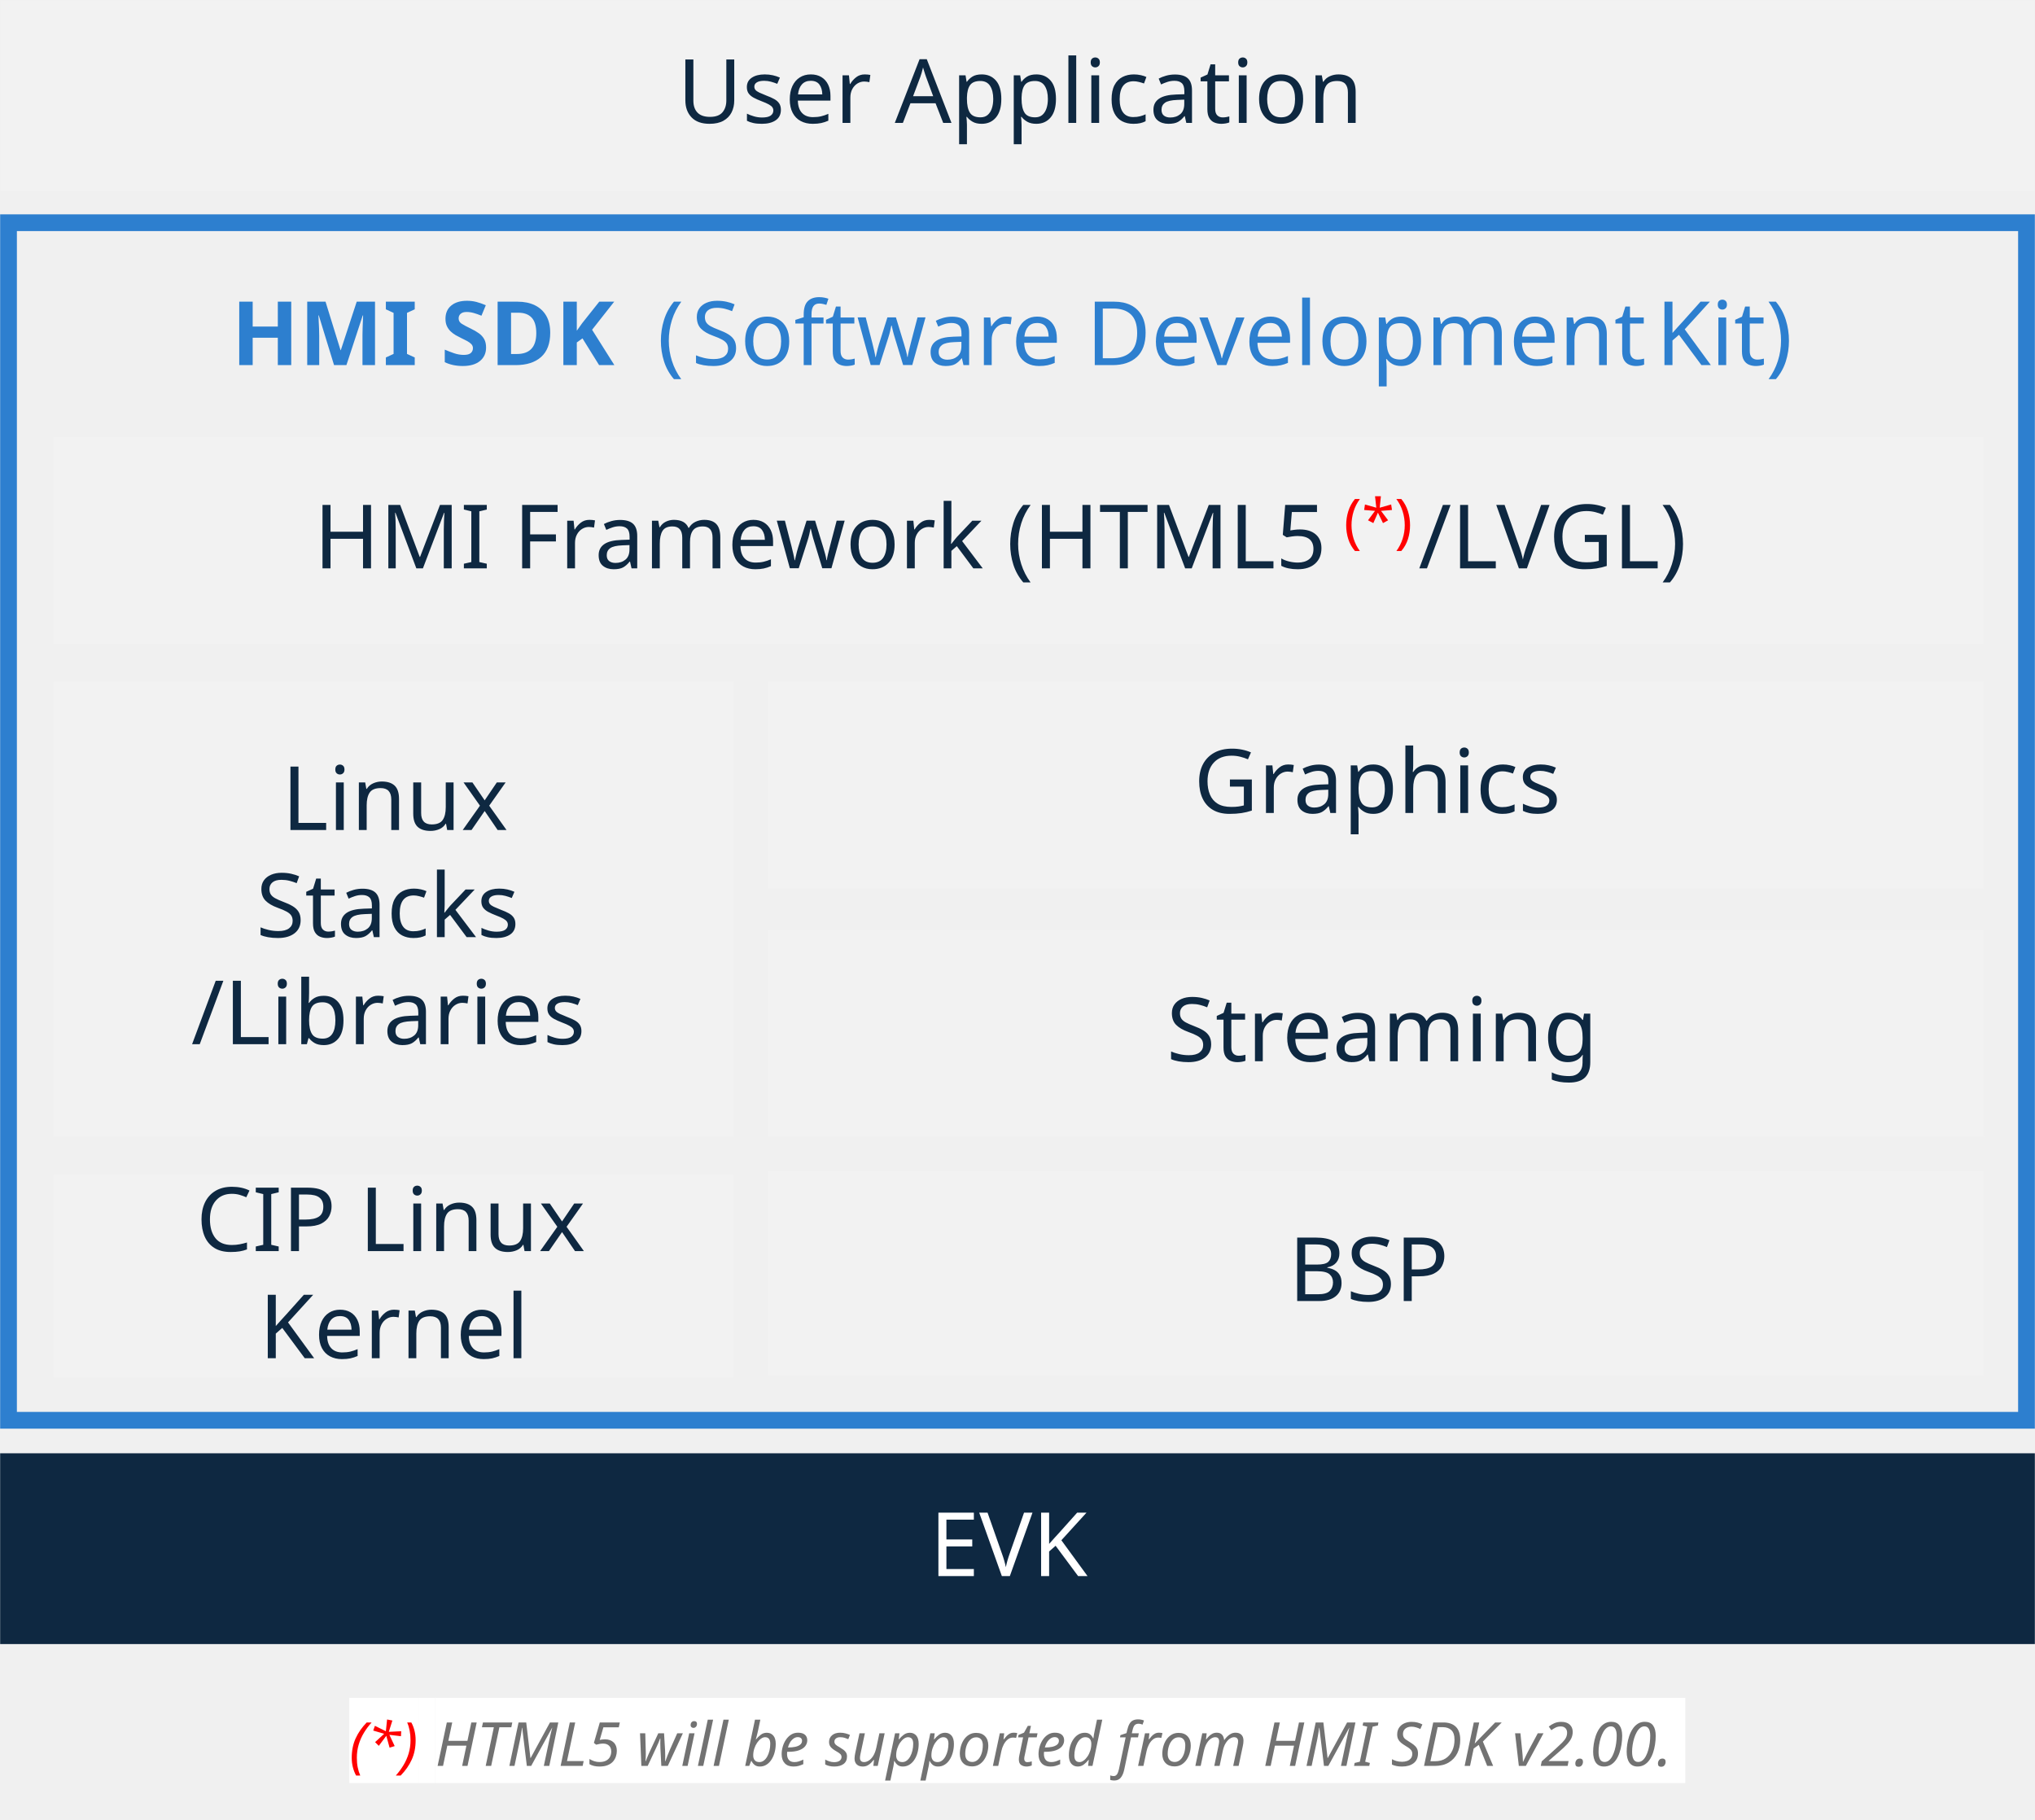
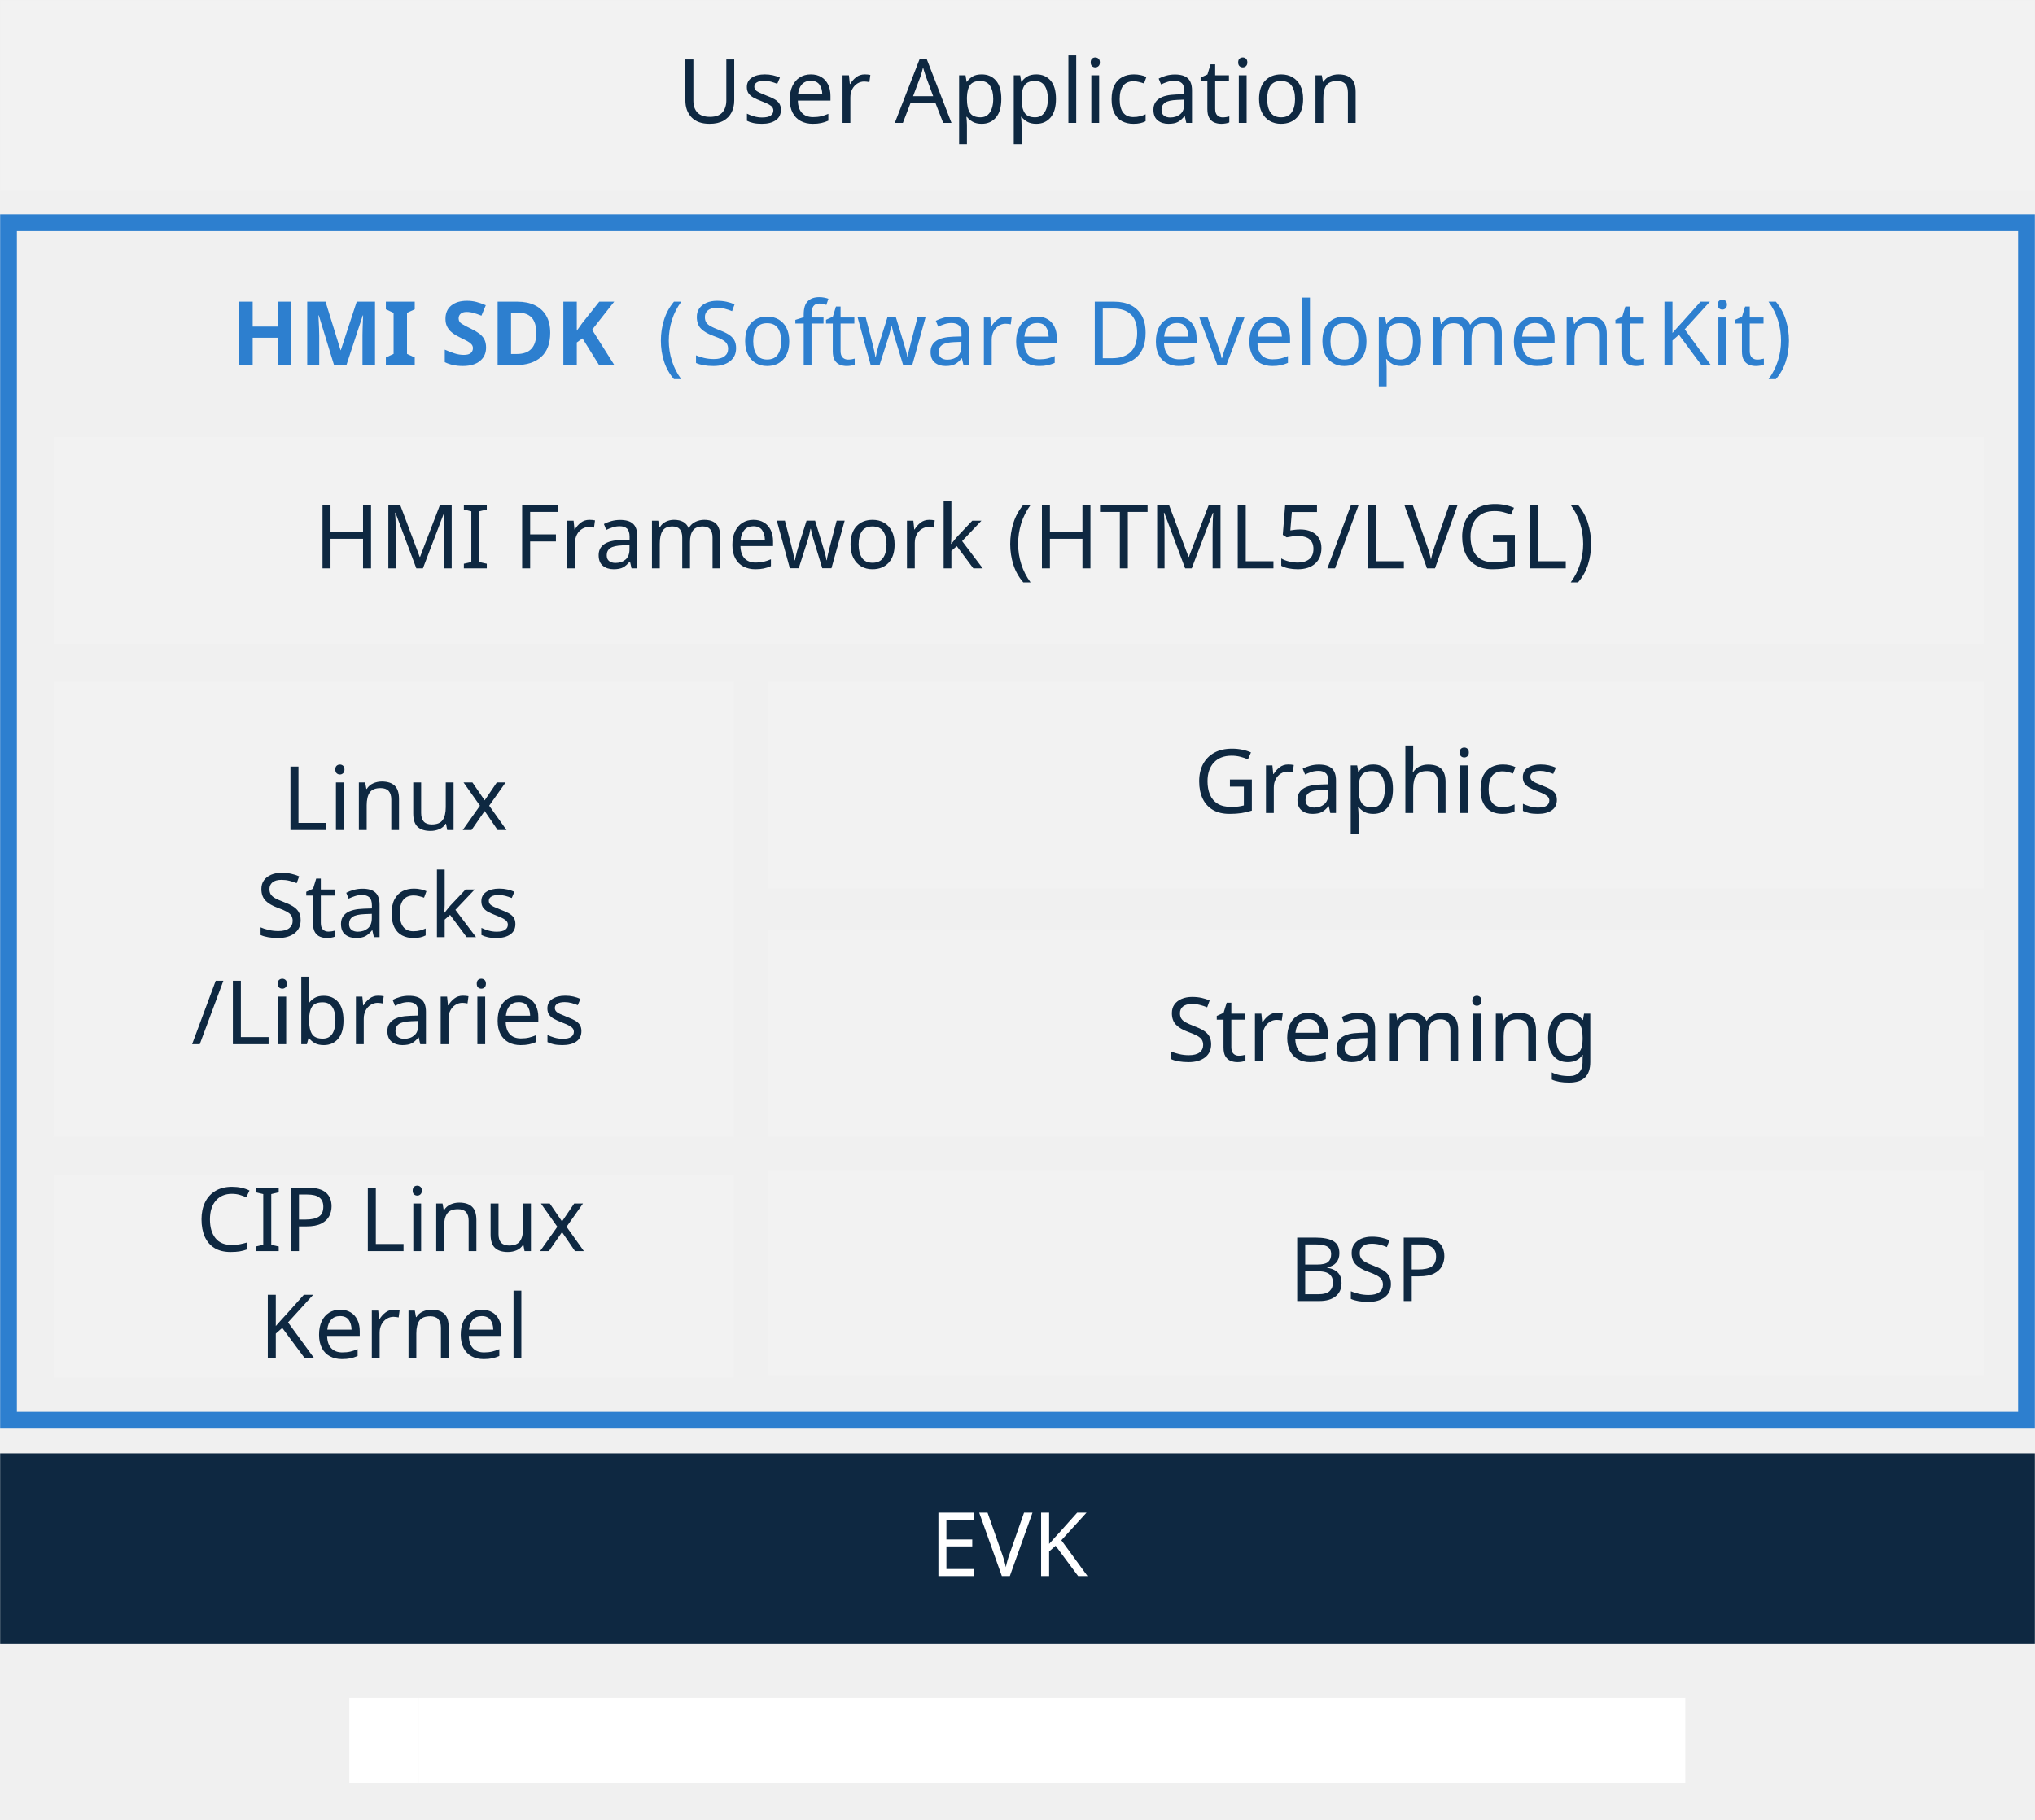
<svg xmlns="http://www.w3.org/2000/svg" width="1672" height="1495" xml:space="preserve" overflow="hidden">
  <g transform="translate(-1257 -452)">
    <rect x="1264" y="459" width="1658" height="143" stroke="#F2F2F2" stroke-width="13.75" stroke-miterlimit="8" fill="#F2F2F2" />
    <text fill="#0E2841" font-family="Yu Gothic,Yu Gothic_MSFontService,sans-serif" font-weight="400" font-size="73" transform="matrix(1 0 0 1 1813.55 553)">User Application</text>
    <rect x="1264" y="1653" width="1658" height="143" stroke="#0E2841" stroke-width="13.75" stroke-miterlimit="8" fill="#0E2841" />
    <text fill="#FFFFFF" font-family="Yu Gothic,Yu Gothic_MSFontService,sans-serif" font-weight="400" font-size="73" transform="matrix(1 0 0 1 2020.94 1747)">EVK</text>
    <rect x="1264" y="635" width="1658" height="984" stroke="#2D7FCF" stroke-width="13.75" stroke-miterlimit="8" fill="none" />
    <rect x="1301" y="1417" width="559" height="167" fill="#F2F2F2" />
    <text fill="#0E2841" font-family="Yu Gothic,Yu Gothic_MSFontService,sans-serif" font-weight="400" font-size="73" transform="matrix(1 0 0 1 1418.1 1480)">CIP Linux </text>
    <text fill="#0E2841" font-family="Yu Gothic,Yu Gothic_MSFontService,sans-serif" font-weight="400" font-size="73" transform="matrix(1 0 0 1 1469.93 1568)">Kernel</text>
    <rect x="1888" y="1414" width="999" height="168" fill="#F2F2F2" />
    <text fill="#0E2841" font-family="Yu Gothic,Yu Gothic_MSFontService,sans-serif" font-weight="400" font-size="73" transform="matrix(1 0 0 1 2315.73 1521)">BSP</text>
    <text fill="#2D7FCF" font-family="Yu Gothic,Yu Gothic_MSFontService,sans-serif" font-weight="700" font-size="73" transform="matrix(1 0 0 1 1447.01 752)">HMI SDK </text>
    <text fill="#2D7FCF" font-family="Yu Gothic,Yu Gothic_MSFontService,sans-serif" font-weight="400" font-size="73" transform="matrix(1 0 0 1 1797.07 752)">(</text>
    <text fill="#2D7FCF" font-family="Yu Gothic,Yu Gothic_MSFontService,sans-serif" font-weight="400" font-size="73" transform="matrix(1 0 0 1 1825.14 752)">Software</text>
    <text fill="#2D7FCF" font-family="Yu Gothic,Yu Gothic_MSFontService,sans-serif" font-weight="400" font-size="73" transform="matrix(1 0 0 1 2149.41 752)">Development</text>
    <text fill="#2D7FCF" font-family="Yu Gothic,Yu Gothic_MSFontService,sans-serif" font-weight="400" font-size="73" transform="matrix(1 0 0 1 2617.48 752)">Kit)</text>
    <rect x="1301" y="1012" width="559" height="374" fill="#F2F2F2" />
    <text fill="#0E2841" font-family="Yu Gothic,Yu Gothic_MSFontService,sans-serif" font-weight="400" font-size="73" transform="matrix(1 0 0 1 1488.56 1134)">Linux</text>
    <text fill="#0E2841" font-family="Yu Gothic,Yu Gothic_MSFontService,sans-serif" font-weight="400" font-size="73" transform="matrix(1 0 0 1 1467.37 1222)">Stacks</text>
    <text fill="#0E2841" font-family="Yu Gothic,Yu Gothic_MSFontService,sans-serif" font-weight="400" font-size="73" transform="matrix(1 0 0 1 1414.09 1310)">/Libraries </text>
    <rect x="1888" y="1216" width="999" height="170" fill="#F2F2F2" />
    <text fill="#0E2841" font-family="Yu Gothic,Yu Gothic_MSFontService,sans-serif" font-weight="400" font-size="73" transform="matrix(1 0 0 1 2215.47 1324)">Streaming</text>
    <rect x="1888" y="1012" width="999" height="170" fill="#F2F2F2" />
    <text fill="#0E2841" font-family="Yu Gothic,Yu Gothic_MSFontService,sans-serif" font-weight="400" font-size="73" transform="matrix(1 0 0 1 2237.81 1120)">Graphics</text>
    <rect x="1301" y="811" width="1586" height="170" fill="#F2F2F2" />
-     <text fill="#0E2841" font-family="Yu Gothic,Yu Gothic_MSFontService,sans-serif" font-weight="400" font-size="73" transform="matrix(1 0 0 1 1514.9 919)">HMI Framework (HTML5</text>
-     <text fill="#FF0000" font-family="Yu Gothic,Yu Gothic_MSFontService,sans-serif" font-weight="400" font-size="49" transform="matrix(1 0 0 1 2361.1 897)">(*)</text>
-     <text fill="#0E2841" font-family="Yu Gothic,Yu Gothic_MSFontService,sans-serif" font-weight="400" font-size="73" transform="matrix(1 0 0 1 2422.4 919)">/LVGL)</text>
+     <text fill="#0E2841" font-family="Yu Gothic,Yu Gothic_MSFontService,sans-serif" font-weight="400" font-size="73" transform="matrix(1 0 0 1 1514.9 919)">HMI Framework (HTML5/LVGL)</text>
    <path d="M1543.99 1847.06 1601.28 1847.06 1601.28 1917.06 1543.99 1917.06Z" fill="#FFFFFF" fill-rule="evenodd" />
    <path d="M1601.28 1847.06 1614.46 1847.06 1614.46 1917.06 1601.28 1917.06Z" fill="#FFFFFF" fill-rule="evenodd" />
    <path d="M1614.46 1847.06 2641.7 1847.06 2641.7 1917.06 1614.46 1917.06Z" fill="#FFFFFF" fill-rule="evenodd" />
-     <text fill="#FF0000" font-family="Noto Sans,Noto Sans_MSFontService,sans-serif" font-style="italic" font-weight="400" font-size="50" transform="matrix(1 0 0 1 1543.99 1903)">(*)</text>
-     <text fill="#727272" font-family="Noto Sans,Noto Sans_MSFontService,sans-serif" font-style="italic" font-weight="400" font-size="50" transform="matrix(1 0 0 1 1601.28 1903)"> </text>
-     <text fill="#727272" font-family="Noto Sans,Noto Sans_MSFontService,sans-serif" font-style="italic" font-weight="400" font-size="50" transform="matrix(1 0 0 1 1614.46 1903)">HTML5 will be supported from HMI SDK v2.00.</text>
  </g>
</svg>
